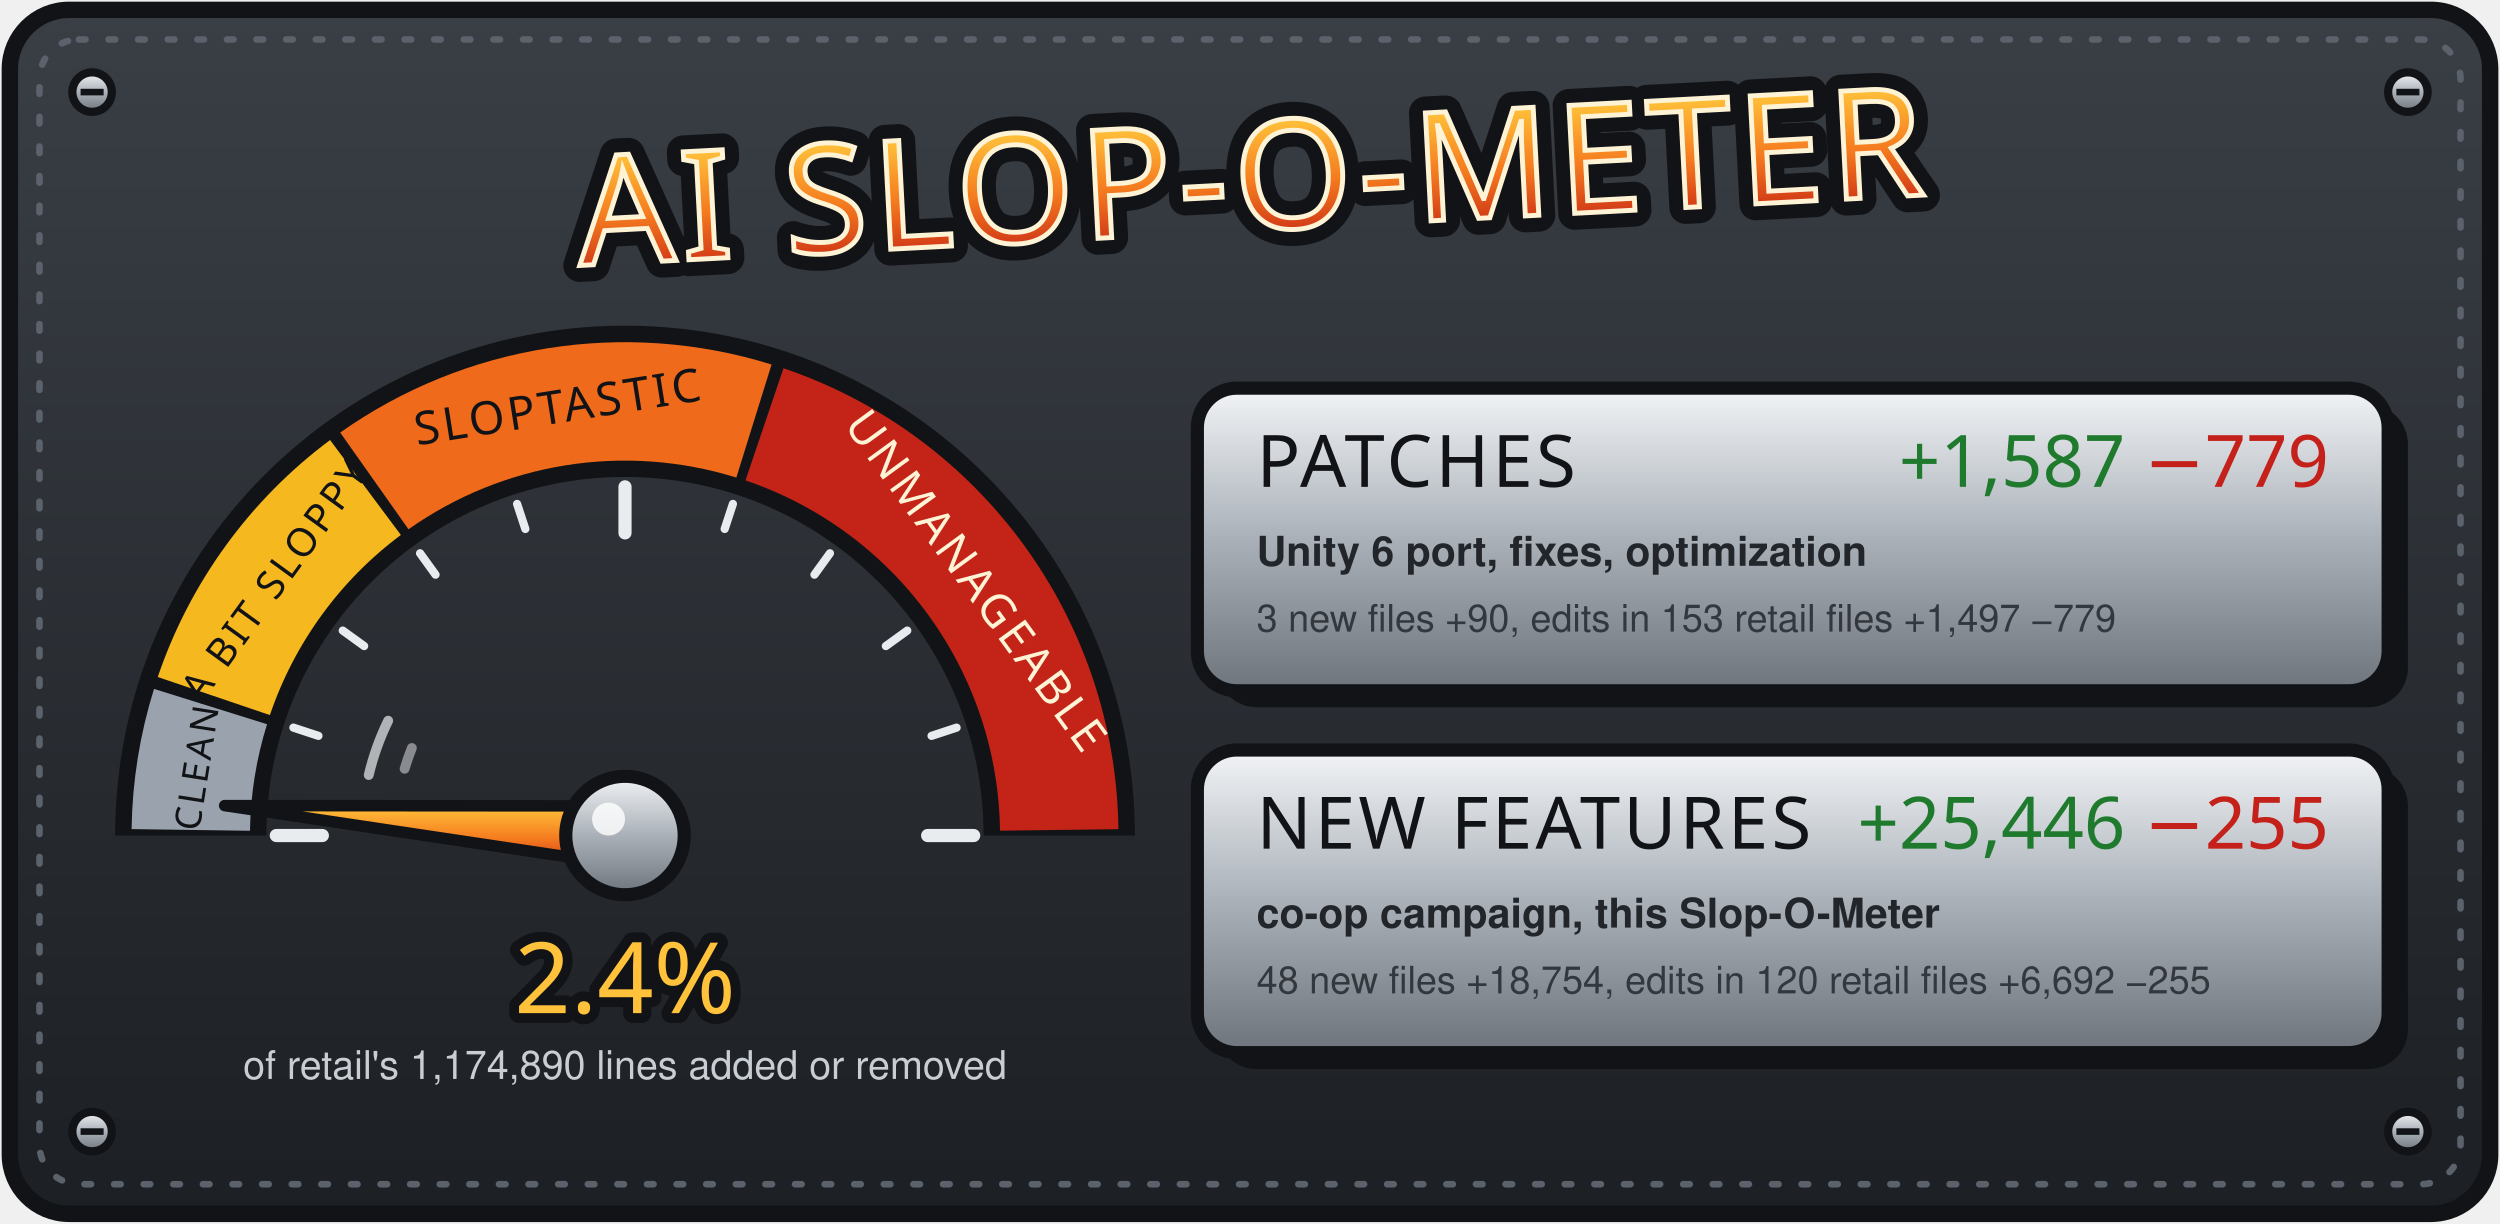
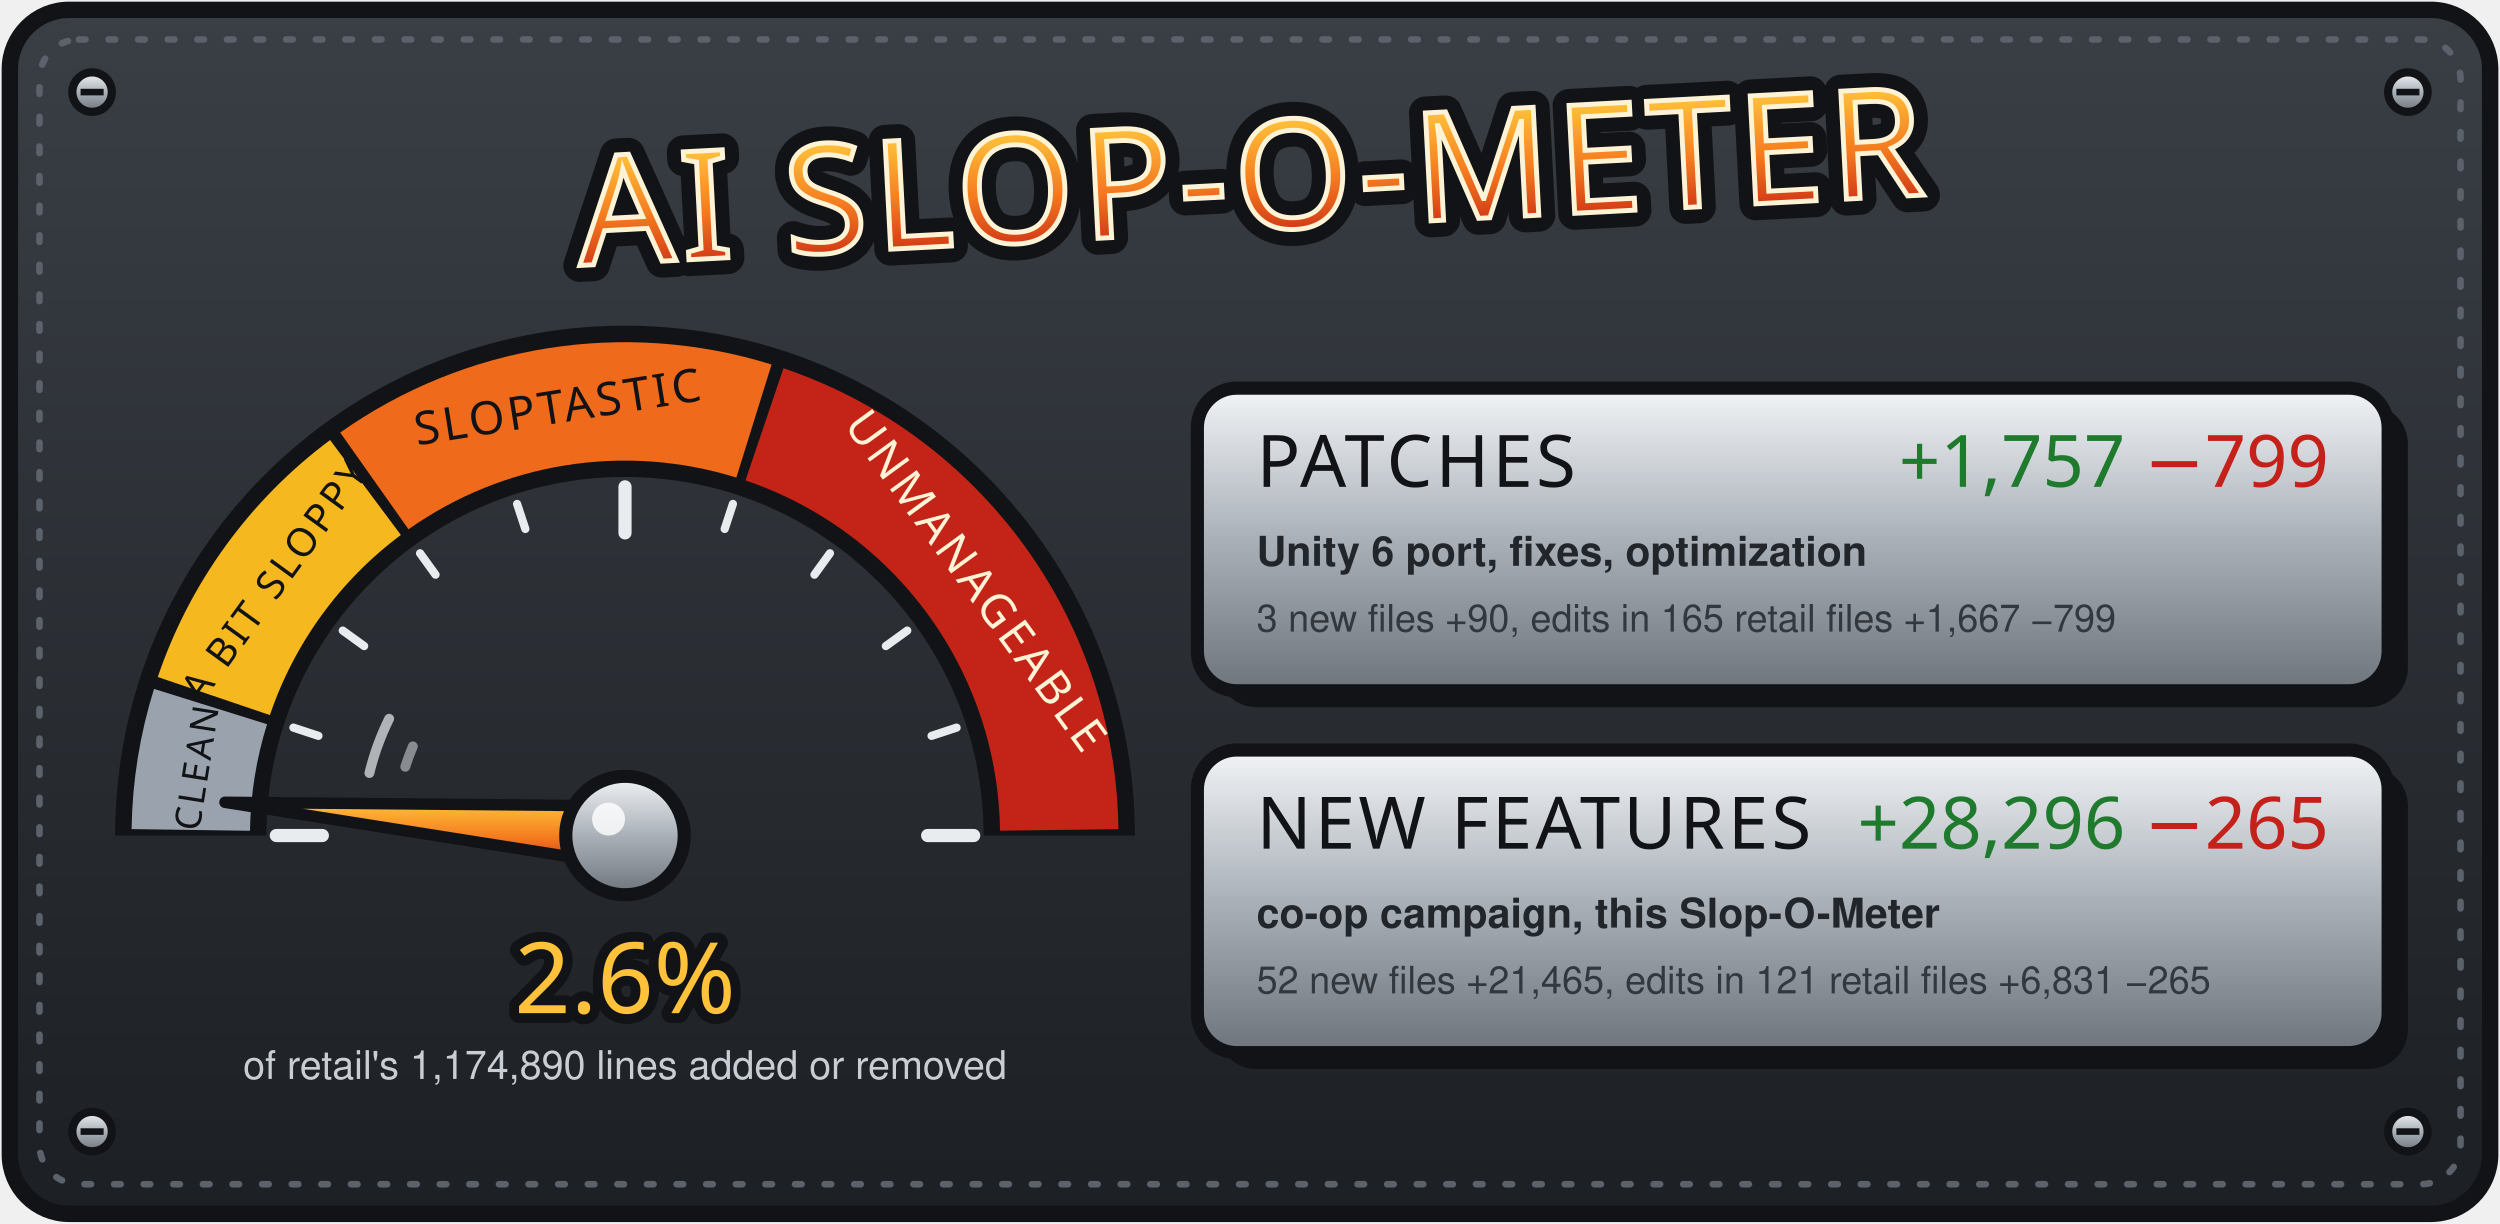
<svg xmlns="http://www.w3.org/2000/svg" viewBox="0 0 760 372" width="760" height="372" role="img" aria-labelledby="t d">
  <defs>
    <linearGradient id="steel" x1="0" y1="0" x2="0" y2="1">
      <stop offset="0" stop-color="#3a3f46" />
      <stop offset="1" stop-color="#1c1f23" />
    </linearGradient>
    <linearGradient id="chrome" x1="0" y1="0" x2="0" y2="1">
      <stop offset="0" stop-color="#f2f4f6" />
      <stop offset=".5" stop-color="#a9b0b8" />
      <stop offset="1" stop-color="#6d747c" />
    </linearGradient>
    <linearGradient id="fire" x1="0" y1="0" x2="0" y2="1">
      <stop offset="0" stop-color="#ffc23a" />
      <stop offset=".55" stop-color="#f57c1f" />
      <stop offset="1" stop-color="#d23a16" />
    </linearGradient>
  </defs>
  <rect x="3" y="3" width="754" height="366" rx="18" fill="url(#steel)" stroke="#111316" stroke-width="5" />
  <rect x="12" y="12" width="736" height="348" rx="12" fill="none" stroke="#5b626b" stroke-width="2" stroke-dasharray="2 7" stroke-linecap="round" />
  <circle cx="28" cy="28" r="6" fill="url(#chrome)" stroke="#111316" stroke-width="2.5" />
  <path d="M24.5 28h7" stroke="#111316" stroke-width="2" />
  <circle cx="732" cy="28" r="6" fill="url(#chrome)" stroke="#111316" stroke-width="2.5" />
  <path d="M728.5 28h7" stroke="#111316" stroke-width="2" />
  <circle cx="28" cy="344" r="6" fill="url(#chrome)" stroke="#111316" stroke-width="2.5" />
  <path d="M24.5 344h7" stroke="#111316" stroke-width="2" />
  <circle cx="732" cy="344" r="6" fill="url(#chrome)" stroke="#111316" stroke-width="2.5" />
  <path d="M728.5 344h7" stroke="#111316" stroke-width="2" />
  <g transform="rotate(-3 380 54)" font-family="Impact, 'Arial Black', 'Segoe UI', sans-serif">
    <text x="380" y="70" font-size="46" text-anchor="middle" fill="#111316" stroke="#111316" stroke-width="10" stroke-linejoin="round" letter-spacing="2">AI SLOP-O-METER</text>
    <text x="380" y="70" font-size="46" text-anchor="middle" fill="url(#fire)" stroke="#fff3d6" stroke-width="1.5" letter-spacing="2">AI SLOP-O-METER</text>
  </g>
  <path d="M58.0 254.0 A132 132 0 0 1 322.0 254.0" fill="none" stroke="#111316" stroke-width="46" />
  <path d="M58.0 252.3 A132 132 0 0 1 64.0 214.8" fill="none" stroke="#9aa3ad" stroke-width="36" />
  <path d="M65.0 211.6 A132 132 0 0 1 111.1 148.2" fill="none" stroke="#f6b81f" stroke-width="36" />
  <path d="M113.8 146.2 A132 132 0 0 1 229.2 128.0" fill="none" stroke="#ef6a1a" stroke-width="36" />
  <path d="M232.4 129.0 A132 132 0 0 1 322.0 252.3" fill="none" stroke="#c42417" stroke-width="36" />
  <path d="M84.0 254.0L98.0 254.0" stroke="#e9ecef" stroke-width="4" stroke-linecap="round" />
  <path d="M89.2 221.2L96.8 223.7" stroke="#e9ecef" stroke-width="2.5" stroke-linecap="round" />
  <path d="M104.2 191.7L110.7 196.4" stroke="#e9ecef" stroke-width="2.5" stroke-linecap="round" />
  <path d="M127.7 168.2L132.4 174.7" stroke="#e9ecef" stroke-width="2.5" stroke-linecap="round" />
  <path d="M157.2 153.2L159.7 160.8" stroke="#e9ecef" stroke-width="2.5" stroke-linecap="round" />
  <path d="M190.0 148.0L190.0 162.0" stroke="#e9ecef" stroke-width="4" stroke-linecap="round" />
  <path d="M222.8 153.2L220.3 160.8" stroke="#e9ecef" stroke-width="2.5" stroke-linecap="round" />
  <path d="M252.3 168.2L247.6 174.7" stroke="#e9ecef" stroke-width="2.5" stroke-linecap="round" />
  <path d="M275.8 191.7L269.3 196.4" stroke="#e9ecef" stroke-width="2.5" stroke-linecap="round" />
  <path d="M290.8 221.2L283.2 223.7" stroke="#e9ecef" stroke-width="2.5" stroke-linecap="round" />
  <path d="M296.0 254.0L282.0 254.0" stroke="#e9ecef" stroke-width="4" stroke-linecap="round" />
  <text x="59.6" y="233.4" transform="rotate(-81.0 59.6 233.4)" dy="4.0" font-size="11" text-anchor="middle" fill="#111316" font-family="Impact, 'Arial Black', 'Segoe UI', sans-serif" letter-spacing="1">CLEAN</text>
  <text x="83.2" y="176.4" transform="rotate(-54.0 83.2 176.4)" dy="4.3" font-size="12" text-anchor="middle" fill="#111316" font-family="Impact, 'Arial Black', 'Segoe UI', sans-serif" letter-spacing="1">A BIT SLOPPY</text>
  <text x="169.4" y="123.6" transform="rotate(-9.0 169.4 123.6)" dy="5.0" font-size="14" text-anchor="middle" fill="#111316" font-family="Impact, 'Arial Black', 'Segoe UI', sans-serif" letter-spacing="1">SLOPTASTIC</text>
  <text x="296.8" y="176.4" transform="rotate(54.0 296.8 176.4)" dy="5.0" font-size="14" text-anchor="middle" fill="#fff3d6" font-family="Impact, 'Arial Black', 'Segoe UI', sans-serif" letter-spacing="1">UNMANAGEABLE</text>
-   <path d="M112.1 235.6 A80 80 0 0 1 118.0 219.1" fill="none" stroke="#e9ecef" stroke-width="3" stroke-linecap="round" opacity=".7" />
-   <path d="M123.0 233.7 A70 70 0 0 1 125.2 227.4" fill="none" stroke="#e9ecef" stroke-width="3" stroke-linecap="round" opacity=".5" />
-   <path d="M190.7 245.0L68.3 244.9L189.3 263.0Z" fill="url(#fire)" stroke="#111316" stroke-width="3.5" stroke-linejoin="round" />
+   <path d="M112.3 235.0 A80 80 0 0 1 118.3 218.5" fill="none" stroke="#e9ecef" stroke-width="3" stroke-linecap="round" opacity=".7" />
+   <path d="M123.2 233.1 A70 70 0 0 1 125.5 226.9" fill="none" stroke="#e9ecef" stroke-width="3" stroke-linecap="round" opacity=".5" />
+   <path d="M190.7 245.0L68.4 243.9L189.3 263.0Z" fill="url(#fire)" stroke="#111316" stroke-width="3.5" stroke-linejoin="round" />
  <circle cx="190" cy="254" r="18" fill="url(#chrome)" stroke="#111316" stroke-width="4" />
  <circle cx="185" cy="249" r="5" fill="#ffffff" opacity=".8" />
-   <text x="190" y="308" font-size="30" text-anchor="middle" fill="#ffc23a" stroke="#111316" stroke-width="6" paint-order="stroke" stroke-linejoin="round" font-family="Impact, 'Arial Black', 'Segoe UI', sans-serif">2.4%</text>
+   <text x="190" y="308" font-size="30" text-anchor="middle" fill="#ffc23a" stroke="#111316" stroke-width="6" paint-order="stroke" stroke-linejoin="round" font-family="Impact, 'Arial Black', 'Segoe UI', sans-serif">2.6%</text>
  <text x="190" y="328" font-size="12" text-anchor="middle" fill="#c9ced4" font-family="Segoe UI, Helvetica, Arial, sans-serif">of retail's 1,174,890 lines added or removed</text>
  <rect x="370" y="123" width="362" height="92" rx="12" fill="#111316" />
  <rect x="364" y="118" width="362" height="92" rx="12" fill="url(#chrome)" stroke="#111316" stroke-width="4" />
  <text x="382" y="148" font-size="22" fill="#111316" font-family="Impact, 'Arial Black', 'Segoe UI', sans-serif" letter-spacing="1">PATCHES</text>
-   <text x="708" y="148" font-size="22" text-anchor="end" fill="#1f7a2e" font-family="Impact, 'Arial Black', 'Segoe UI', sans-serif">+1,587  <tspan fill="#c4211a">−779</tspan>
+   <text x="708" y="148" font-size="22" text-anchor="end" fill="#1f7a2e" font-family="Impact, 'Arial Black', 'Segoe UI', sans-serif">+1,757  <tspan fill="#c4211a">−799</tspan>
  </text>
  <text x="382" y="172" font-size="12.5" font-weight="600" fill="#22262b" font-family="Segoe UI, Helvetica, Arial, sans-serif">Unity 6 port, fixes, optimization</text>
-   <text x="382" y="192" font-size="11.5" fill="#33383e" font-family="Segoe UI, Helvetica, Arial, sans-serif">3 new files +90, edits in 153 retail files +1,497 −779</text>
+   <text x="382" y="192" font-size="11.5" fill="#33383e" font-family="Segoe UI, Helvetica, Arial, sans-serif">3 new files +90, edits in 165 retail files +1,667 −799</text>
  <rect x="370" y="233" width="362" height="92" rx="12" fill="#111316" />
  <rect x="364" y="228" width="362" height="92" rx="12" fill="url(#chrome)" stroke="#111316" stroke-width="4" />
  <text x="382" y="258" font-size="22" fill="#111316" font-family="Impact, 'Arial Black', 'Segoe UI', sans-serif" letter-spacing="1">NEW FEATURES</text>
-   <text x="708" y="258" font-size="22" text-anchor="end" fill="#1f7a2e" font-family="Impact, 'Arial Black', 'Segoe UI', sans-serif">+25,446  <tspan fill="#c4211a">−255</tspan>
+   <text x="708" y="258" font-size="22" text-anchor="end" fill="#1f7a2e" font-family="Impact, 'Arial Black', 'Segoe UI', sans-serif">+28,296  <tspan fill="#c4211a">−265</tspan>
  </text>
  <text x="382" y="282" font-size="12.5" font-weight="600" fill="#22262b" font-family="Segoe UI, Helvetica, Arial, sans-serif">co-op campaign, this Slop-O-Meter</text>
-   <text x="382" y="302" font-size="11.5" fill="#33383e" font-family="Segoe UI, Helvetica, Arial, sans-serif">48 new files +18,754, edits in 120 retail files +6,692 −255</text>
+   <text x="382" y="302" font-size="11.5" fill="#33383e" font-family="Segoe UI, Helvetica, Arial, sans-serif">52 new files +21,465, edits in 121 retail files +6,831 −265</text>
</svg>
